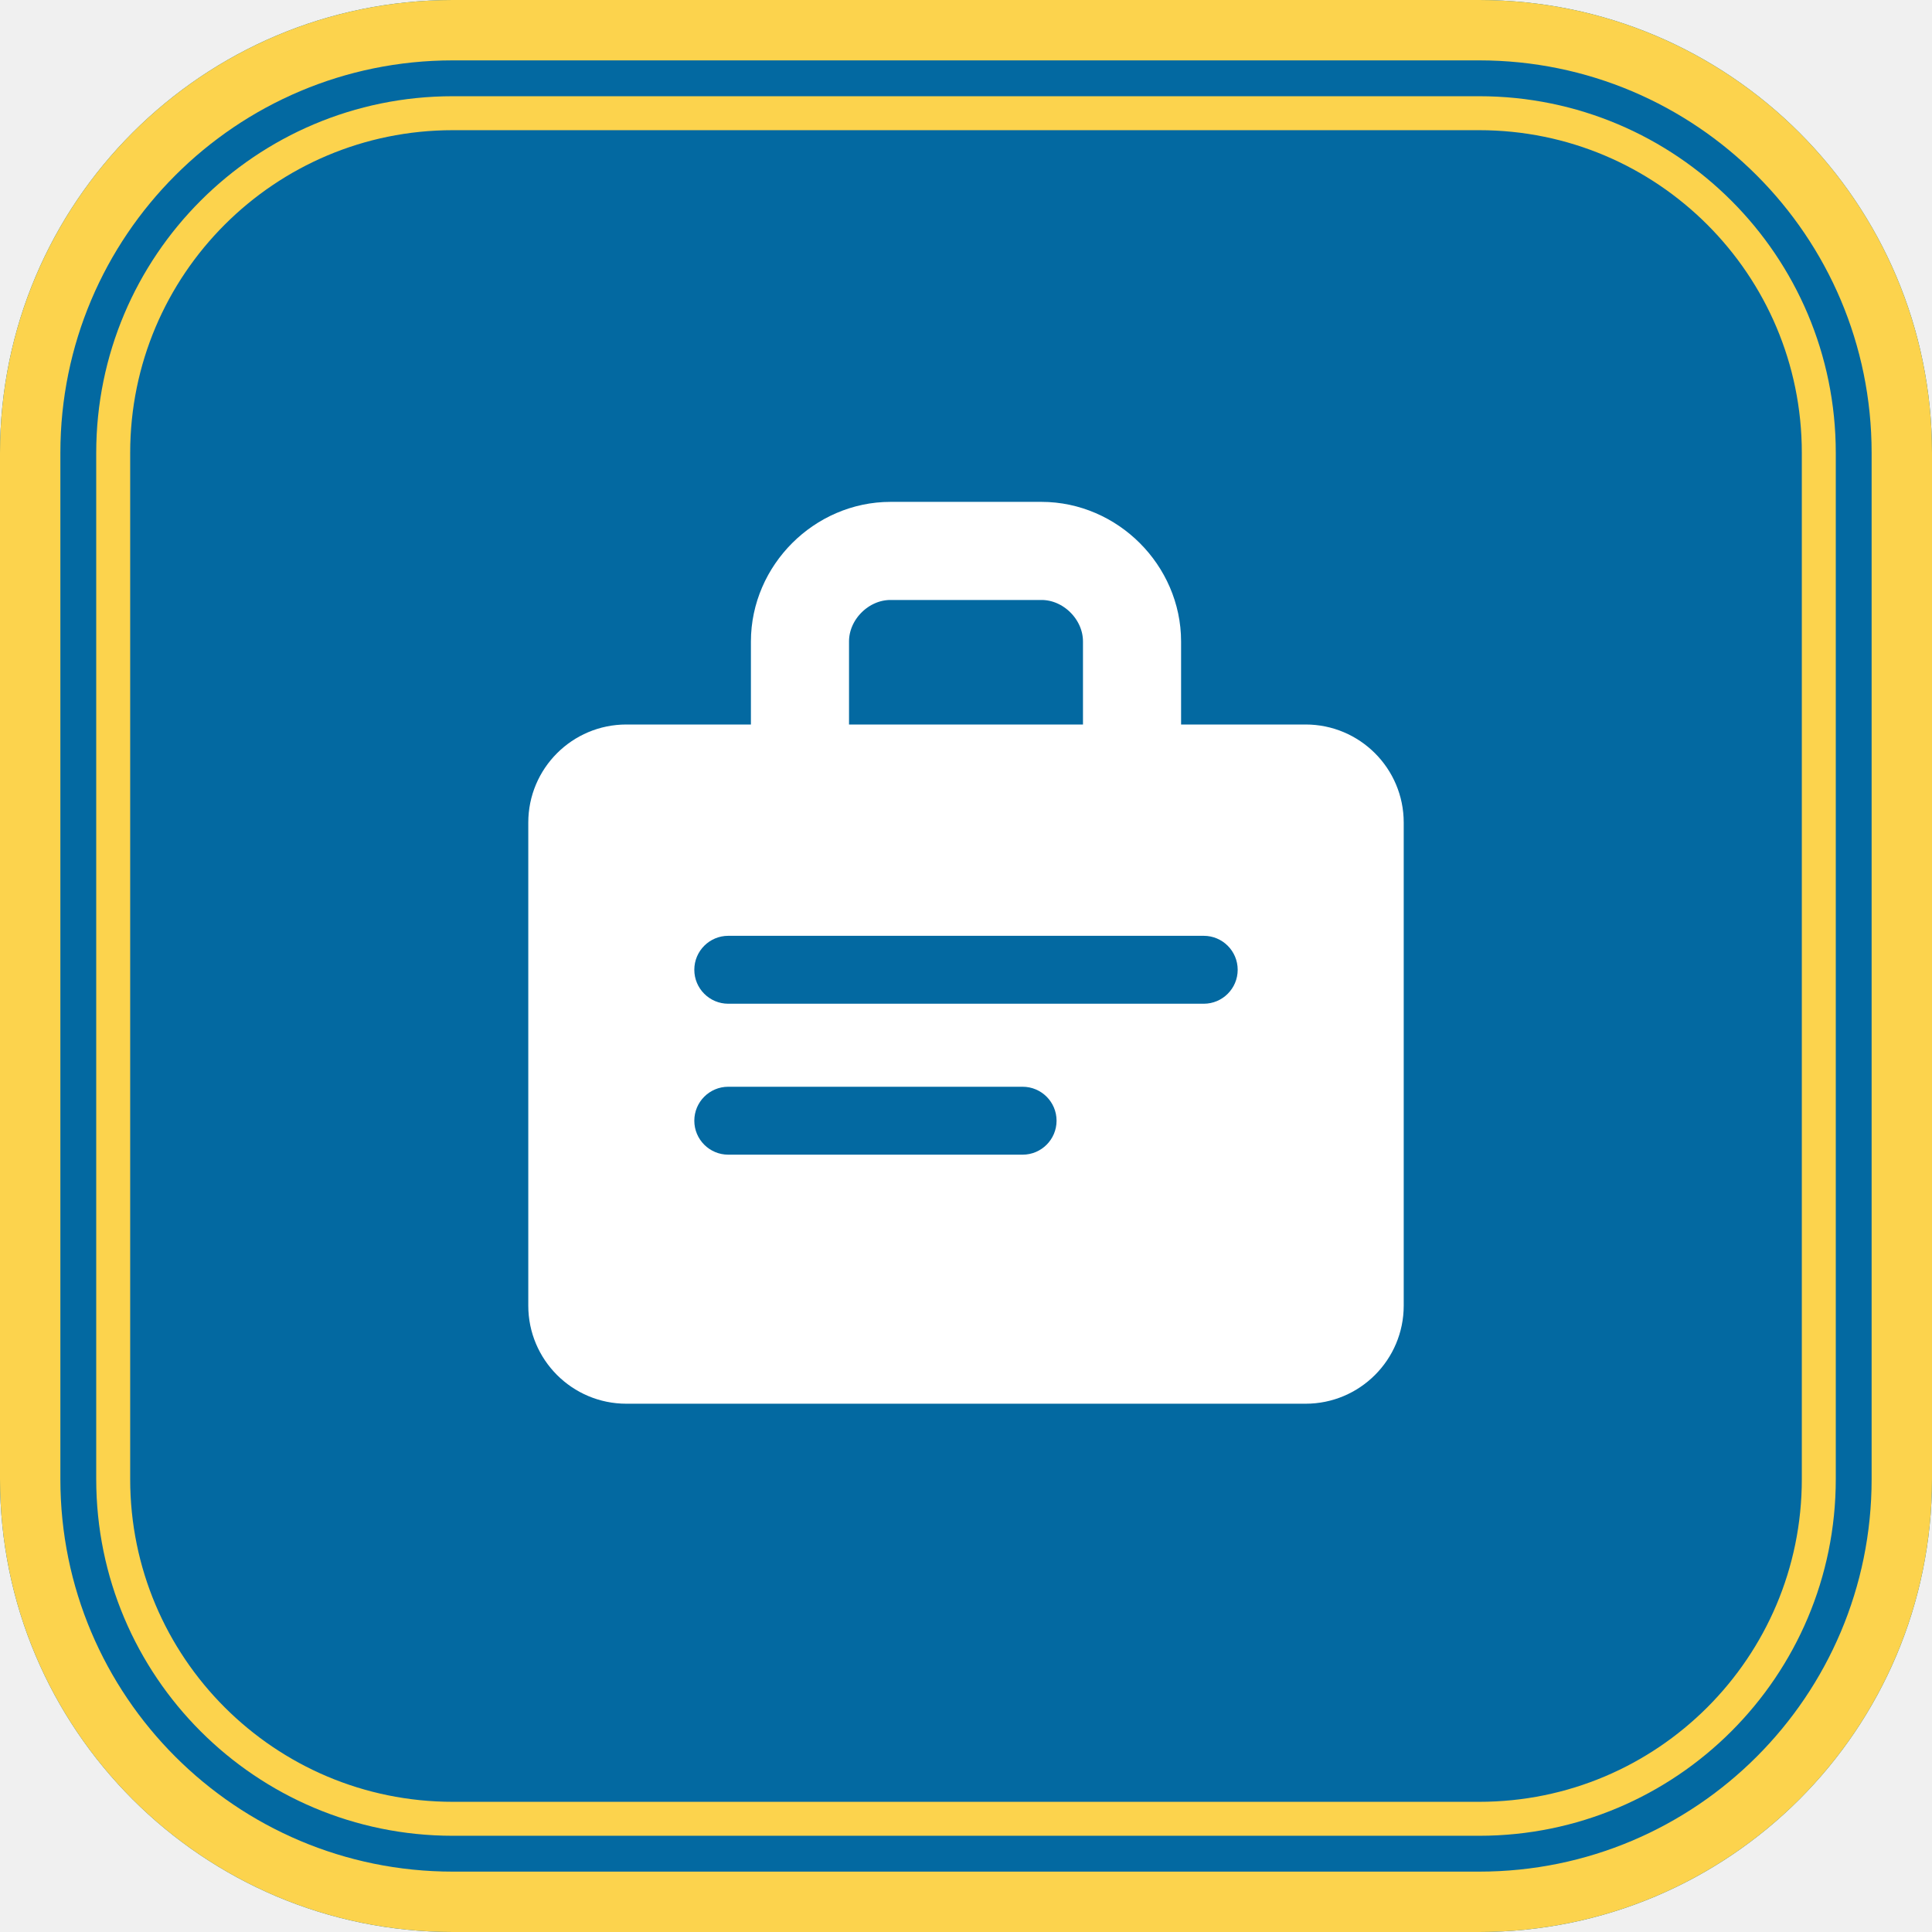
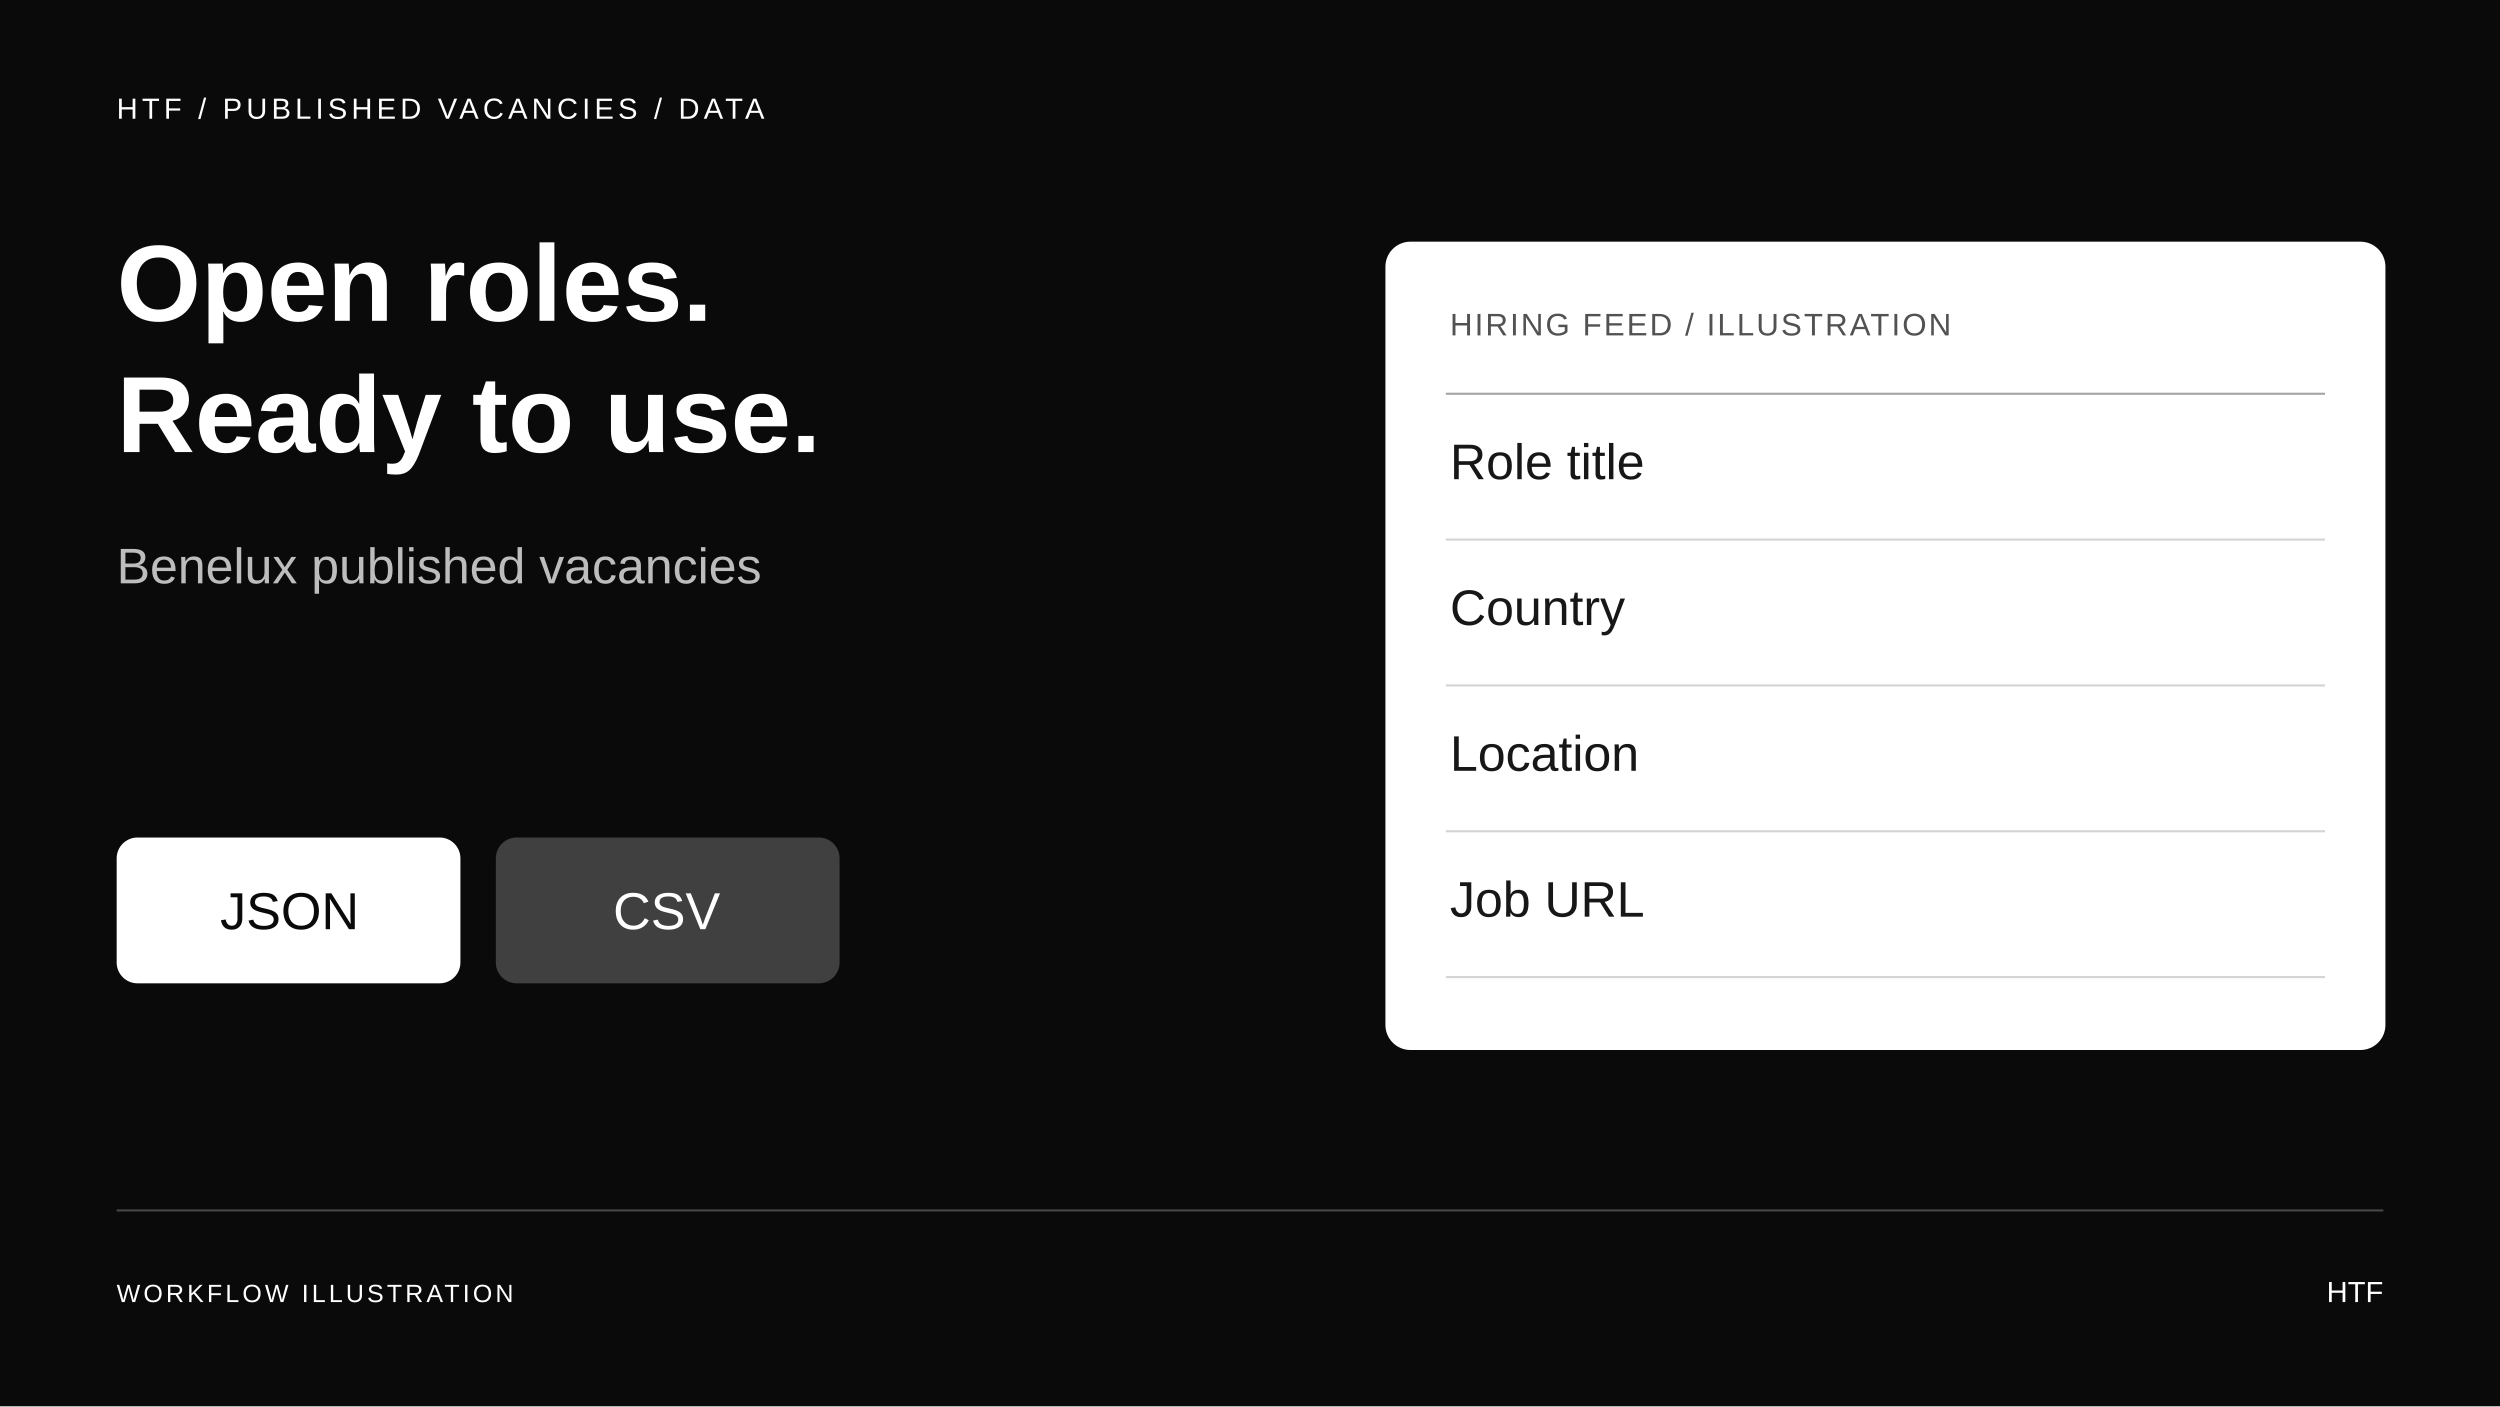
- <svg xmlns="http://www.w3.org/2000/svg" viewBox="0 0 512 512" role="img" aria-hidden="true">
-   <rect width="512" height="512" rx="120" fill="#0369A1" />
-   <rect x="8" y="8" width="496" height="496" rx="112" fill="none" stroke="#FCD34D" stroke-width="16" />
-   <rect x="30" y="30" width="452" height="452" rx="90" fill="none" stroke="#FCD34D" stroke-width="9" />
-   <path d="M212 192V170c0-13 11-24 24-24h40c13 0 24 11 24 24v22" fill="none" stroke="#fff" stroke-width="26" stroke-linecap="round" />
-   <rect x="140" y="192" width="232" height="180" rx="26" fill="#fff" />
-   <rect x="184" y="248" width="144" height="18" rx="9" fill="#0369A1" />
-   <rect x="184" y="288" width="96" height="18" rx="9" fill="#0369A1" />
+ <svg xmlns="http://www.w3.org/2000/svg" width="1200" height="675" viewBox="0 0 1200 675" role="img">
+   <rect width="1200" height="675" fill="#0a0a0a" />
+   <text x="56" y="57" fill="#ffffff" font-family="Arial,sans-serif" font-size="14" letter-spacing="2">HTF / PUBLISHED VACANCIES / DATA</text>
+   <text x="56" y="154" fill="#ffffff" font-family="Arial,sans-serif" font-size="52" font-weight="700">Open roles.</text>
+   <text x="56" y="217" fill="#ffffff" font-family="Arial,sans-serif" font-size="52" font-weight="700">Ready to use.</text>
+   <text x="56" y="280" fill="#bdbdbd" font-family="Arial,sans-serif" font-size="24">Benelux published vacancies</text>
+   <rect x="665" y="116" width="480" height="388" rx="12" fill="#ffffff" />
+   <text x="696" y="161" fill="#525252" font-family="Arial,sans-serif" font-size="15" letter-spacing="1">HIRING FEED / ILLUSTRATION</text>
+   <path d="M694 189H1116" fill="none" stroke="#a3a3a3" />
+   <text x="696" y="230" fill="#171717" font-family="Arial,sans-serif" font-size="24">Role title</text>
+   <path d="M694 259H1116" fill="none" stroke="#d4d4d4" />
+   <text x="696" y="300" fill="#171717" font-family="Arial,sans-serif" font-size="24">Country</text>
+   <path d="M694 329H1116" fill="none" stroke="#d4d4d4" />
+   <text x="696" y="370" fill="#171717" font-family="Arial,sans-serif" font-size="24">Location</text>
+   <path d="M694 399H1116" fill="none" stroke="#d4d4d4" />
+   <text x="696" y="440" fill="#171717" font-family="Arial,sans-serif" font-size="24">Job URL</text>
+   <path d="M694 469H1116" fill="none" stroke="#d4d4d4" />
+   <rect x="56" y="402" width="165" height="70" rx="10" fill="#ffffff" />
+   <text x="139" y="446" fill="#0a0a0a" font-family="Arial,sans-serif" font-size="25" text-anchor="middle">JSON</text>
+   <rect x="238" y="402" width="165" height="70" rx="10" fill="#404040" />
+   <text x="320" y="446" fill="#ffffff" font-family="Arial,sans-serif" font-size="25" text-anchor="middle">CSV</text>
+   <path d="M56 581H1144" fill="none" stroke="#ffffff" opacity=".25" />
+   <text x="56" y="625" fill="#ffffff" font-family="Arial,sans-serif" font-size="12" letter-spacing="1.5">WORKFLOW ILLUSTRATION</text>
+   <text x="1144" y="625" fill="#ffffff" font-family="Arial,sans-serif" font-size="14" text-anchor="end">HTF</text>
</svg>
